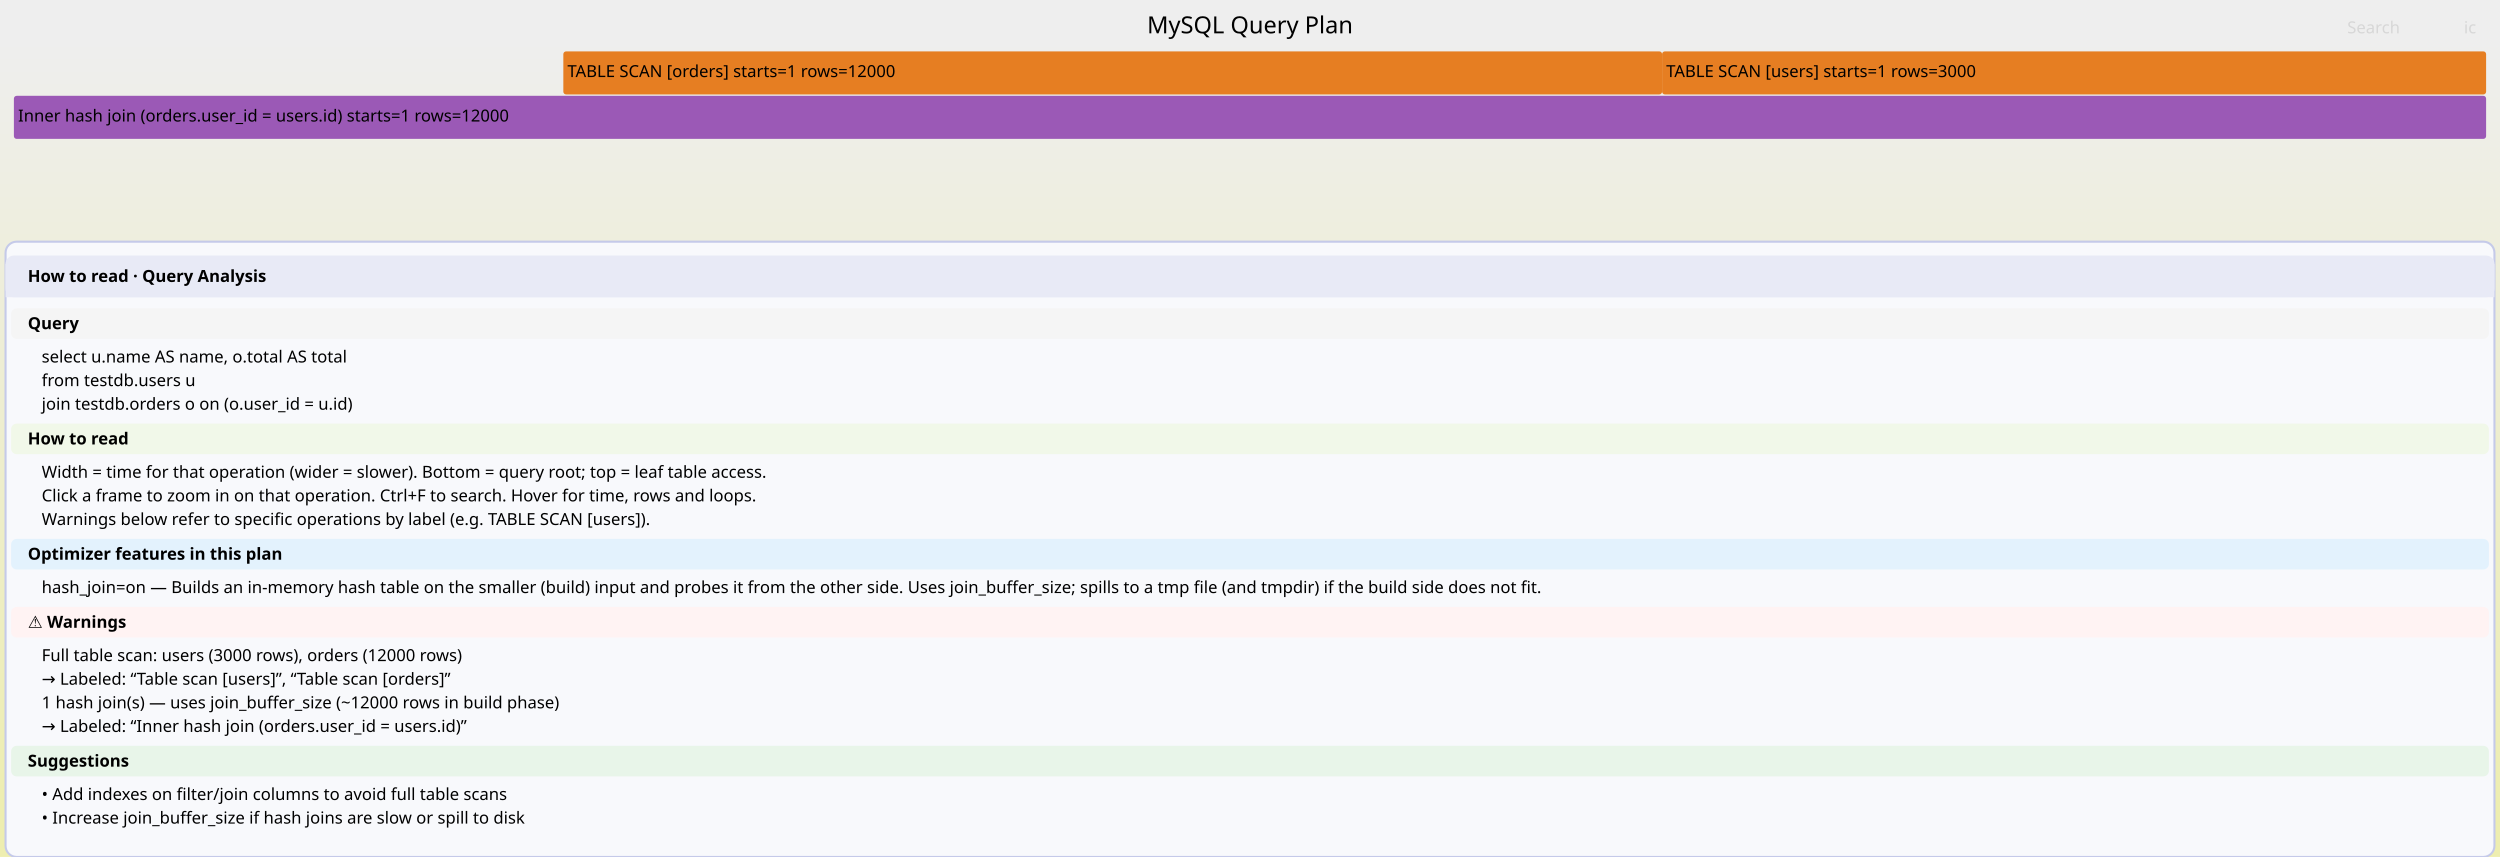
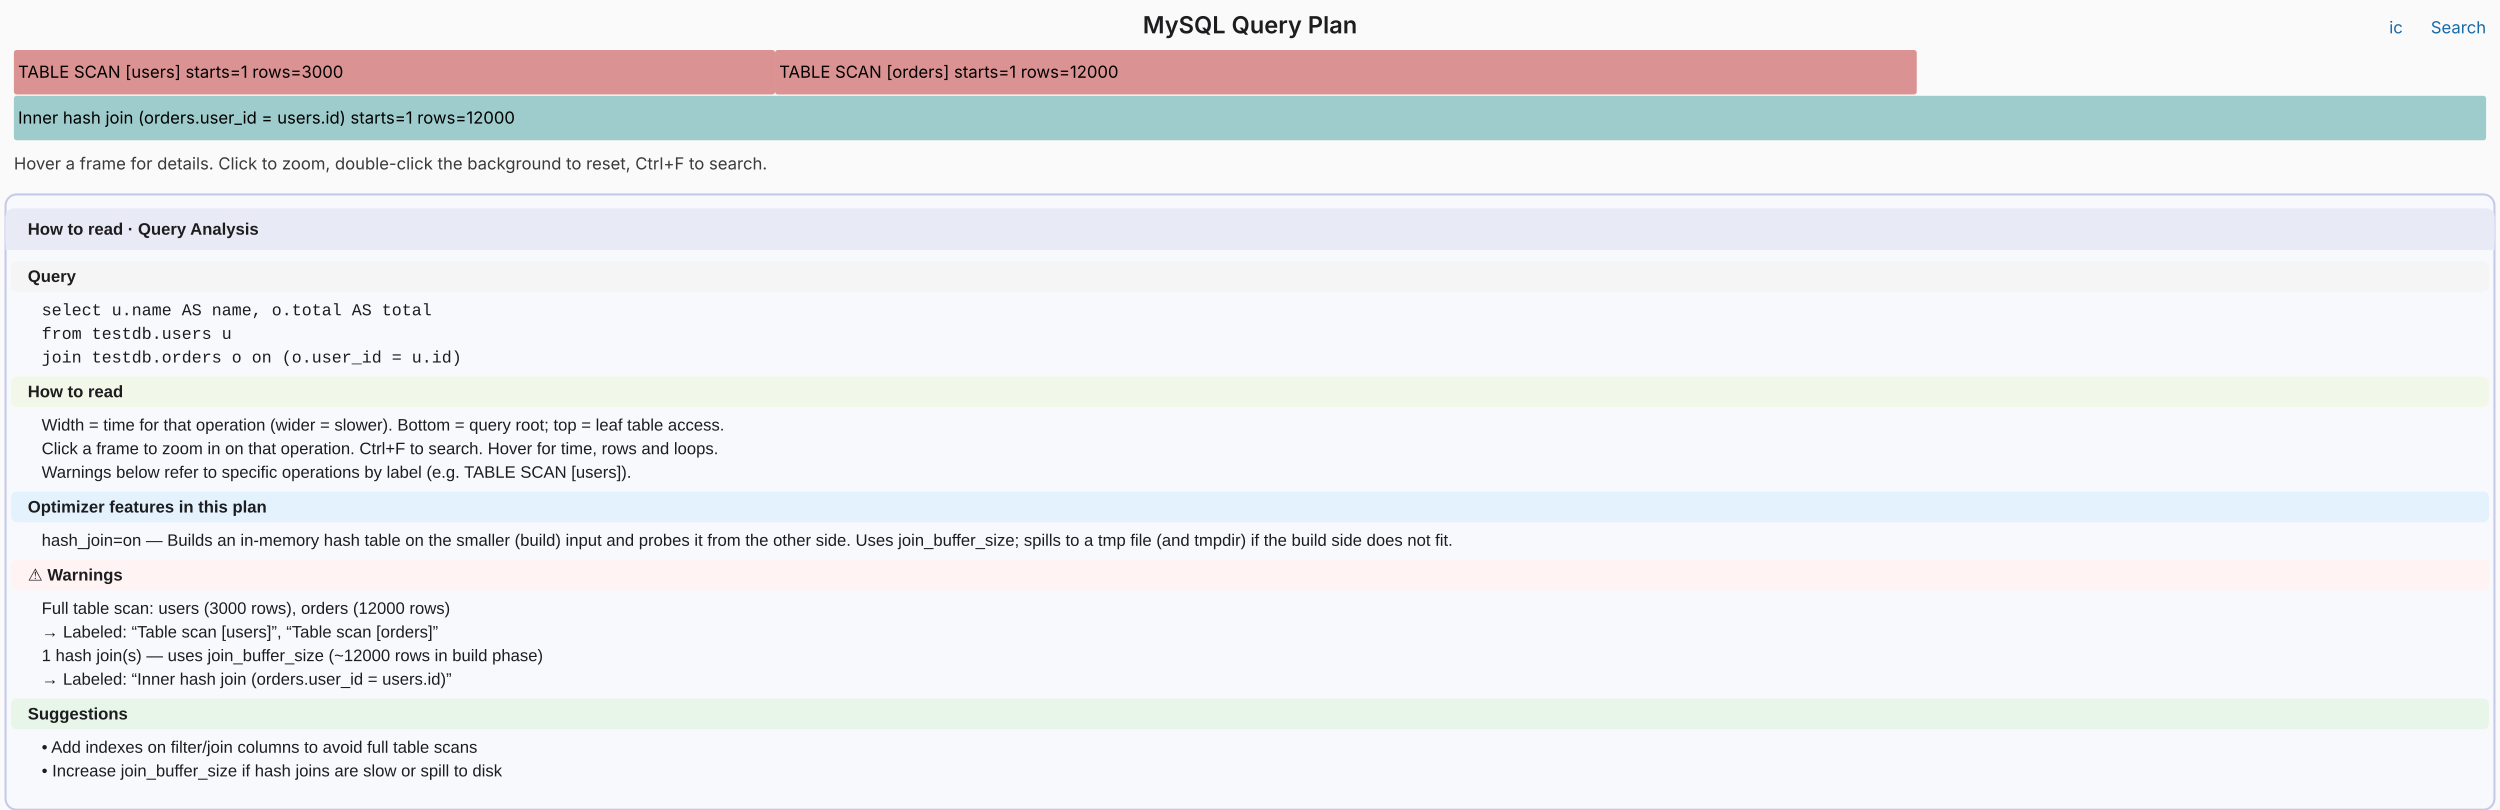
- <svg xmlns="http://www.w3.org/2000/svg" version="1.1" width="1800" height="617" viewBox="0 0 1800 617" style="max-width: 100%; height: auto;">
-   <defs>
-     <linearGradient id="background" y1="0" y2="1" x1="0" x2="0">
-       <stop stop-color="#eeeeee" offset="5%" />
-       <stop stop-color="#eeeeb0" offset="95%" />
-     </linearGradient>
-   </defs>
-   <style type="text/css">text { font-family: Verdana; font-size: 12px; fill: rgb(0,0,0); }
- #search, #ignorecase { opacity:0.1; cursor:pointer; } #search:hover, #search.show, #ignorecase:hover, #ignorecase.show { opacity:1; }
- #title { text-anchor:middle; font-size:17px } #unzoom { cursor:pointer; } #frames &gt; *:hover { stroke:black; stroke-width:0.5; cursor:pointer; } .hide { display:none; } .parent { opacity:0.5; }</style>
-   <rect width="100%" height="100%" fill="url(#background)" />
-   <text id="title" x="900" y="24">MySQL Query Plan</text>
-   <text id="details" x="10" y="149"> </text>
-   <text id="unzoom" class="hide" x="10" y="24">Reset Zoom</text>
-   <text id="search" x="1690" y="24">Search</text>
-   <text id="ignorecase" x="1774" y="24">ic</text>
-   <text id="matched" x="1690" y="149"> </text>
-   <g id="frames">
-     <g data-teach-index="0">
-       <rect x="10.0" y="69.0" width="1780.0" height="31.0" fill="#9b59b6" rx="2" ry="2" />
-       <text x="13.00" y="87.50">Inner hash join (orders.user_id = users.id) starts=1 rows=12000</text>
+ <svg xmlns="http://www.w3.org/2000/svg" version="1.1" width="1800" height="583" viewBox="0 0 1800 583" class="mfc-flame" aria-label="MySQL Query Plan" style="max-width: 100%; height: auto;">
+   <style>.mfc-flame{font-family:-apple-system,BlinkMacSystemFont,"Segoe UI",system-ui,sans-serif}.mfc-flame text{font-size:12px;fill:#1d1d1f}.mfc-flame .fg-title{font-size:17px;font-weight:600}.mfc-flame .fg-reset,.mfc-flame .fg-search,.mfc-flame .fg-ic{fill:#176aa8;cursor:pointer}.mfc-flame .fg-reset:hover,.mfc-flame .fg-search:hover,.mfc-flame .fg-ic:hover{text-decoration:underline}.mfc-flame .fg-ic.fg-on{font-weight:700;text-decoration:underline}.mfc-flame .fg-off,.mfc-flame .fg-hidden{display:none}.mfc-flame .frames&gt;g{cursor:pointer}.mfc-flame .frames&gt;g:hover&gt;rect{stroke:#1d1d1f;stroke-width:.6}.mfc-flame .frames text{fill:#000;pointer-events:none}.mfc-flame .fg-ancestor{opacity:.55}.mfc-flame .fg-details{fill:#3a3a3c}.mfc-flame .fg-matched{font-weight:600}</style>
+   <rect x="0" y="0" width="100%" height="100%" fill="#fafafa" />
+   <text class="fg-title" x="900.00" y="24" text-anchor="middle">MySQL Query Plan</text>
+   <text class="fg-reset fg-off" x="10" y="24" role="button">Reset zoom</text>
+   <text class="fg-ic" x="1730" y="24" text-anchor="end" role="button">ic</text>
+   <text class="fg-search" x="1790" y="24" text-anchor="end" role="button">Search</text>
+   <g class="frames" data-left="10" data-span="1780" data-icicle="0" data-measured="1" data-match="#ff38c8">
+     <g data-teach-index="0" data-label="Inner hash join (orders.user_id = users.id) starts=1 rows=12000">
+       <rect x="10.00" y="69" width="1780.00" height="32" rx="2" ry="2" fill="#9ecbcb" />
+       <text x="13.00" y="89.00">Inner hash join (orders.user_id = users.id) starts=1 rows=12000</text>
    </g>
-     <g data-teach-index="2">
-       <rect x="405.6" y="37.0" width="791.1" height="31.0" fill="#e67e22" rx="2" ry="2" />
-       <text x="408.56" y="55.50">TABLE SCAN [orders] starts=1 rows=12000</text>
+     <g data-teach-index="1" data-label="TABLE SCAN [users] starts=1 rows=3000">
+       <rect x="10.00" y="36" width="548.02" height="32" rx="2" ry="2" fill="#db9292" />
+       <text x="13.00" y="56.00">TABLE SCAN [users] starts=1 rows=3000</text>
    </g>
-     <g data-teach-index="1">
-       <rect x="1196.7" y="37.0" width="593.3" height="31.0" fill="#e67e22" rx="2" ry="2" />
-       <text x="1199.67" y="55.50">TABLE SCAN [users] starts=1 rows=3000</text>
+     <g data-teach-index="2" data-label="TABLE SCAN [orders] starts=1 rows=12000">
+       <rect x="558.02" y="36" width="822.04" height="32" rx="2" ry="2" fill="#db9292" />
+       <text x="561.02" y="56.00">TABLE SCAN [orders] starts=1 rows=12000</text>
    </g>
  </g>
-   <rect x="4" y="174" width="1792" height="443" fill="#f8f9fc" stroke="#c5cae9" stroke-width="1.5" rx="8" />
-   <rect x="4" y="184" width="1792" height="30" fill="#e8eaf6" rx="6" />
-   <rect x="4" y="190" width="1792" height="24" fill="#e8eaf6" />
-   <text x="20" y="203" font-family="Arial,sans-serif" font-size="13" font-weight="bold" fill="#283593">How to read · Query Analysis</text>
-   <rect x="8" y="222" width="1784" height="22" fill="#f5f5f5" rx="4" />
-   <text x="20" y="237" font-family="Arial,sans-serif" font-size="11" font-weight="bold" fill="#37474f">Query</text>
-   <text x="30" y="261" font-family="Courier New,Courier,monospace" font-size="11" fill="#263238">select u.name AS name, o.total AS total</text>
-   <text x="30" y="278" font-family="Courier New,Courier,monospace" font-size="11" fill="#263238">from testdb.users u</text>
-   <text x="30" y="295" font-family="Courier New,Courier,monospace" font-size="11" fill="#263238">  join testdb.orders o on (o.user_id = u.id)</text>
-   <rect x="8" y="305" width="1784" height="22" fill="#f1f8e9" rx="4" />
-   <text x="20" y="320" font-family="Arial,sans-serif" font-size="11" font-weight="bold" fill="#33691e">How to read</text>
-   <text x="30" y="344" font-family="Arial,sans-serif" font-size="11" fill="#455a64">Width = time for that operation (wider = slower). Bottom = query root; top = leaf table access.</text>
-   <text x="30" y="361" font-family="Arial,sans-serif" font-size="11" fill="#455a64">Click a frame to zoom in on that operation. Ctrl+F to search. Hover for time, rows and loops.</text>
-   <text x="30" y="378" font-family="Arial,sans-serif" font-size="11" fill="#455a64">Warnings below refer to specific operations by label (e.g. TABLE SCAN [users]).</text>
-   <rect x="8" y="388" width="1784" height="22" fill="#e3f2fd" rx="4" />
-   <text x="20" y="403" font-family="Arial,sans-serif" font-size="11" font-weight="bold" fill="#0d47a1">Optimizer features in this plan</text>
-   <text x="30" y="427" font-family="Arial,sans-serif" font-size="11" fill="#1565c0">hash_join=on — Builds an in-memory hash table on the smaller (build) input and probes it from the other side. Uses join_buffer_size; spills to a tmp file (and tmpdir) if the build side does not fit.</text>
-   <rect x="8" y="437" width="1784" height="22" fill="#fff3f3" rx="4" />
-   <text x="20" y="452" font-family="Arial,sans-serif" font-size="11" font-weight="bold" fill="#b71c1c">⚠  Warnings</text>
-   <text x="30" y="476" font-family="Arial,sans-serif" font-size="11" fill="#c62828">Full table scan: users (3000 rows), orders (12000 rows)</text>
-   <text x="30" y="493" font-family="Arial,sans-serif" font-size="11" fill="#c62828">→ Labeled: “Table scan [users]”, “Table scan [orders]”</text>
-   <text x="30" y="510" font-family="Arial,sans-serif" font-size="11" fill="#c62828">1 hash join(s) — uses join_buffer_size (~12000 rows in build phase)</text>
-   <text x="30" y="527" font-family="Arial,sans-serif" font-size="11" fill="#c62828">→ Labeled: “Inner hash join (orders.user_id = users.id)”</text>
-   <rect x="8" y="537" width="1784" height="22" fill="#e8f5e9" rx="4" />
-   <text x="20" y="552" font-family="Arial,sans-serif" font-size="11" font-weight="bold" fill="#1b5e20">Suggestions</text>
-   <text x="30" y="576" font-family="Arial,sans-serif" font-size="11" fill="#2e7d32">•  Add indexes on filter/join columns to avoid full table scans</text>
-   <text x="30" y="593" font-family="Arial,sans-serif" font-size="11" fill="#2e7d32">•  Increase join_buffer_size if hash joins are slow or spill to disk</text>
+   <text class="fg-details" x="10" y="122">Hover a frame for details. Click to zoom, double-click the background to reset, Ctrl+F to search.</text>
+   <text class="fg-matched" x="1790" y="122" text-anchor="end" />
+   <rect x="4" y="140" width="1792" height="443" fill="#f8f9fc" stroke="#c5cae9" stroke-width="1.5" rx="8" />
+   <rect x="4" y="150" width="1792" height="30" fill="#e8eaf6" rx="6" />
+   <rect x="4" y="156" width="1792" height="24" fill="#e8eaf6" />
+   <text x="20" y="169" font-family="Arial,sans-serif" font-size="13" font-weight="bold" fill="#283593">How to read · Query Analysis</text>
+   <rect x="8" y="188" width="1784" height="22" fill="#f5f5f5" rx="4" />
+   <text x="20" y="203" font-family="Arial,sans-serif" font-size="11" font-weight="bold" fill="#37474f">Query</text>
+   <text x="30" y="227" font-family="Courier New,Courier,monospace" font-size="11" fill="#263238">select u.name AS name, o.total AS total</text>
+   <text x="30" y="244" font-family="Courier New,Courier,monospace" font-size="11" fill="#263238">from testdb.users u</text>
+   <text x="30" y="261" font-family="Courier New,Courier,monospace" font-size="11" fill="#263238">  join testdb.orders o on (o.user_id = u.id)</text>
+   <rect x="8" y="271" width="1784" height="22" fill="#f1f8e9" rx="4" />
+   <text x="20" y="286" font-family="Arial,sans-serif" font-size="11" font-weight="bold" fill="#33691e">How to read</text>
+   <text x="30" y="310" font-family="Arial,sans-serif" font-size="11" fill="#455a64">Width = time for that operation (wider = slower). Bottom = query root; top = leaf table access.</text>
+   <text x="30" y="327" font-family="Arial,sans-serif" font-size="11" fill="#455a64">Click a frame to zoom in on that operation. Ctrl+F to search. Hover for time, rows and loops.</text>
+   <text x="30" y="344" font-family="Arial,sans-serif" font-size="11" fill="#455a64">Warnings below refer to specific operations by label (e.g. TABLE SCAN [users]).</text>
+   <rect x="8" y="354" width="1784" height="22" fill="#e3f2fd" rx="4" />
+   <text x="20" y="369" font-family="Arial,sans-serif" font-size="11" font-weight="bold" fill="#0d47a1">Optimizer features in this plan</text>
+   <text x="30" y="393" font-family="Arial,sans-serif" font-size="11" fill="#1565c0">hash_join=on — Builds an in-memory hash table on the smaller (build) input and probes it from the other side. Uses join_buffer_size; spills to a tmp file (and tmpdir) if the build side does not fit.</text>
+   <rect x="8" y="403" width="1784" height="22" fill="#fff3f3" rx="4" />
+   <text x="20" y="418" font-family="Arial,sans-serif" font-size="11" font-weight="bold" fill="#b71c1c">⚠  Warnings</text>
+   <text x="30" y="442" font-family="Arial,sans-serif" font-size="11" fill="#c62828">Full table scan: users (3000 rows), orders (12000 rows)</text>
+   <text x="30" y="459" font-family="Arial,sans-serif" font-size="11" fill="#c62828">→ Labeled: “Table scan [users]”, “Table scan [orders]”</text>
+   <text x="30" y="476" font-family="Arial,sans-serif" font-size="11" fill="#c62828">1 hash join(s) — uses join_buffer_size (~12000 rows in build phase)</text>
+   <text x="30" y="493" font-family="Arial,sans-serif" font-size="11" fill="#c62828">→ Labeled: “Inner hash join (orders.user_id = users.id)”</text>
+   <rect x="8" y="503" width="1784" height="22" fill="#e8f5e9" rx="4" />
+   <text x="20" y="518" font-family="Arial,sans-serif" font-size="11" font-weight="bold" fill="#1b5e20">Suggestions</text>
+   <text x="30" y="542" font-family="Arial,sans-serif" font-size="11" fill="#2e7d32">•  Add indexes on filter/join columns to avoid full table scans</text>
+   <text x="30" y="559" font-family="Arial,sans-serif" font-size="11" fill="#2e7d32">•  Increase join_buffer_size if hash joins are slow or spill to disk</text>
</svg>
